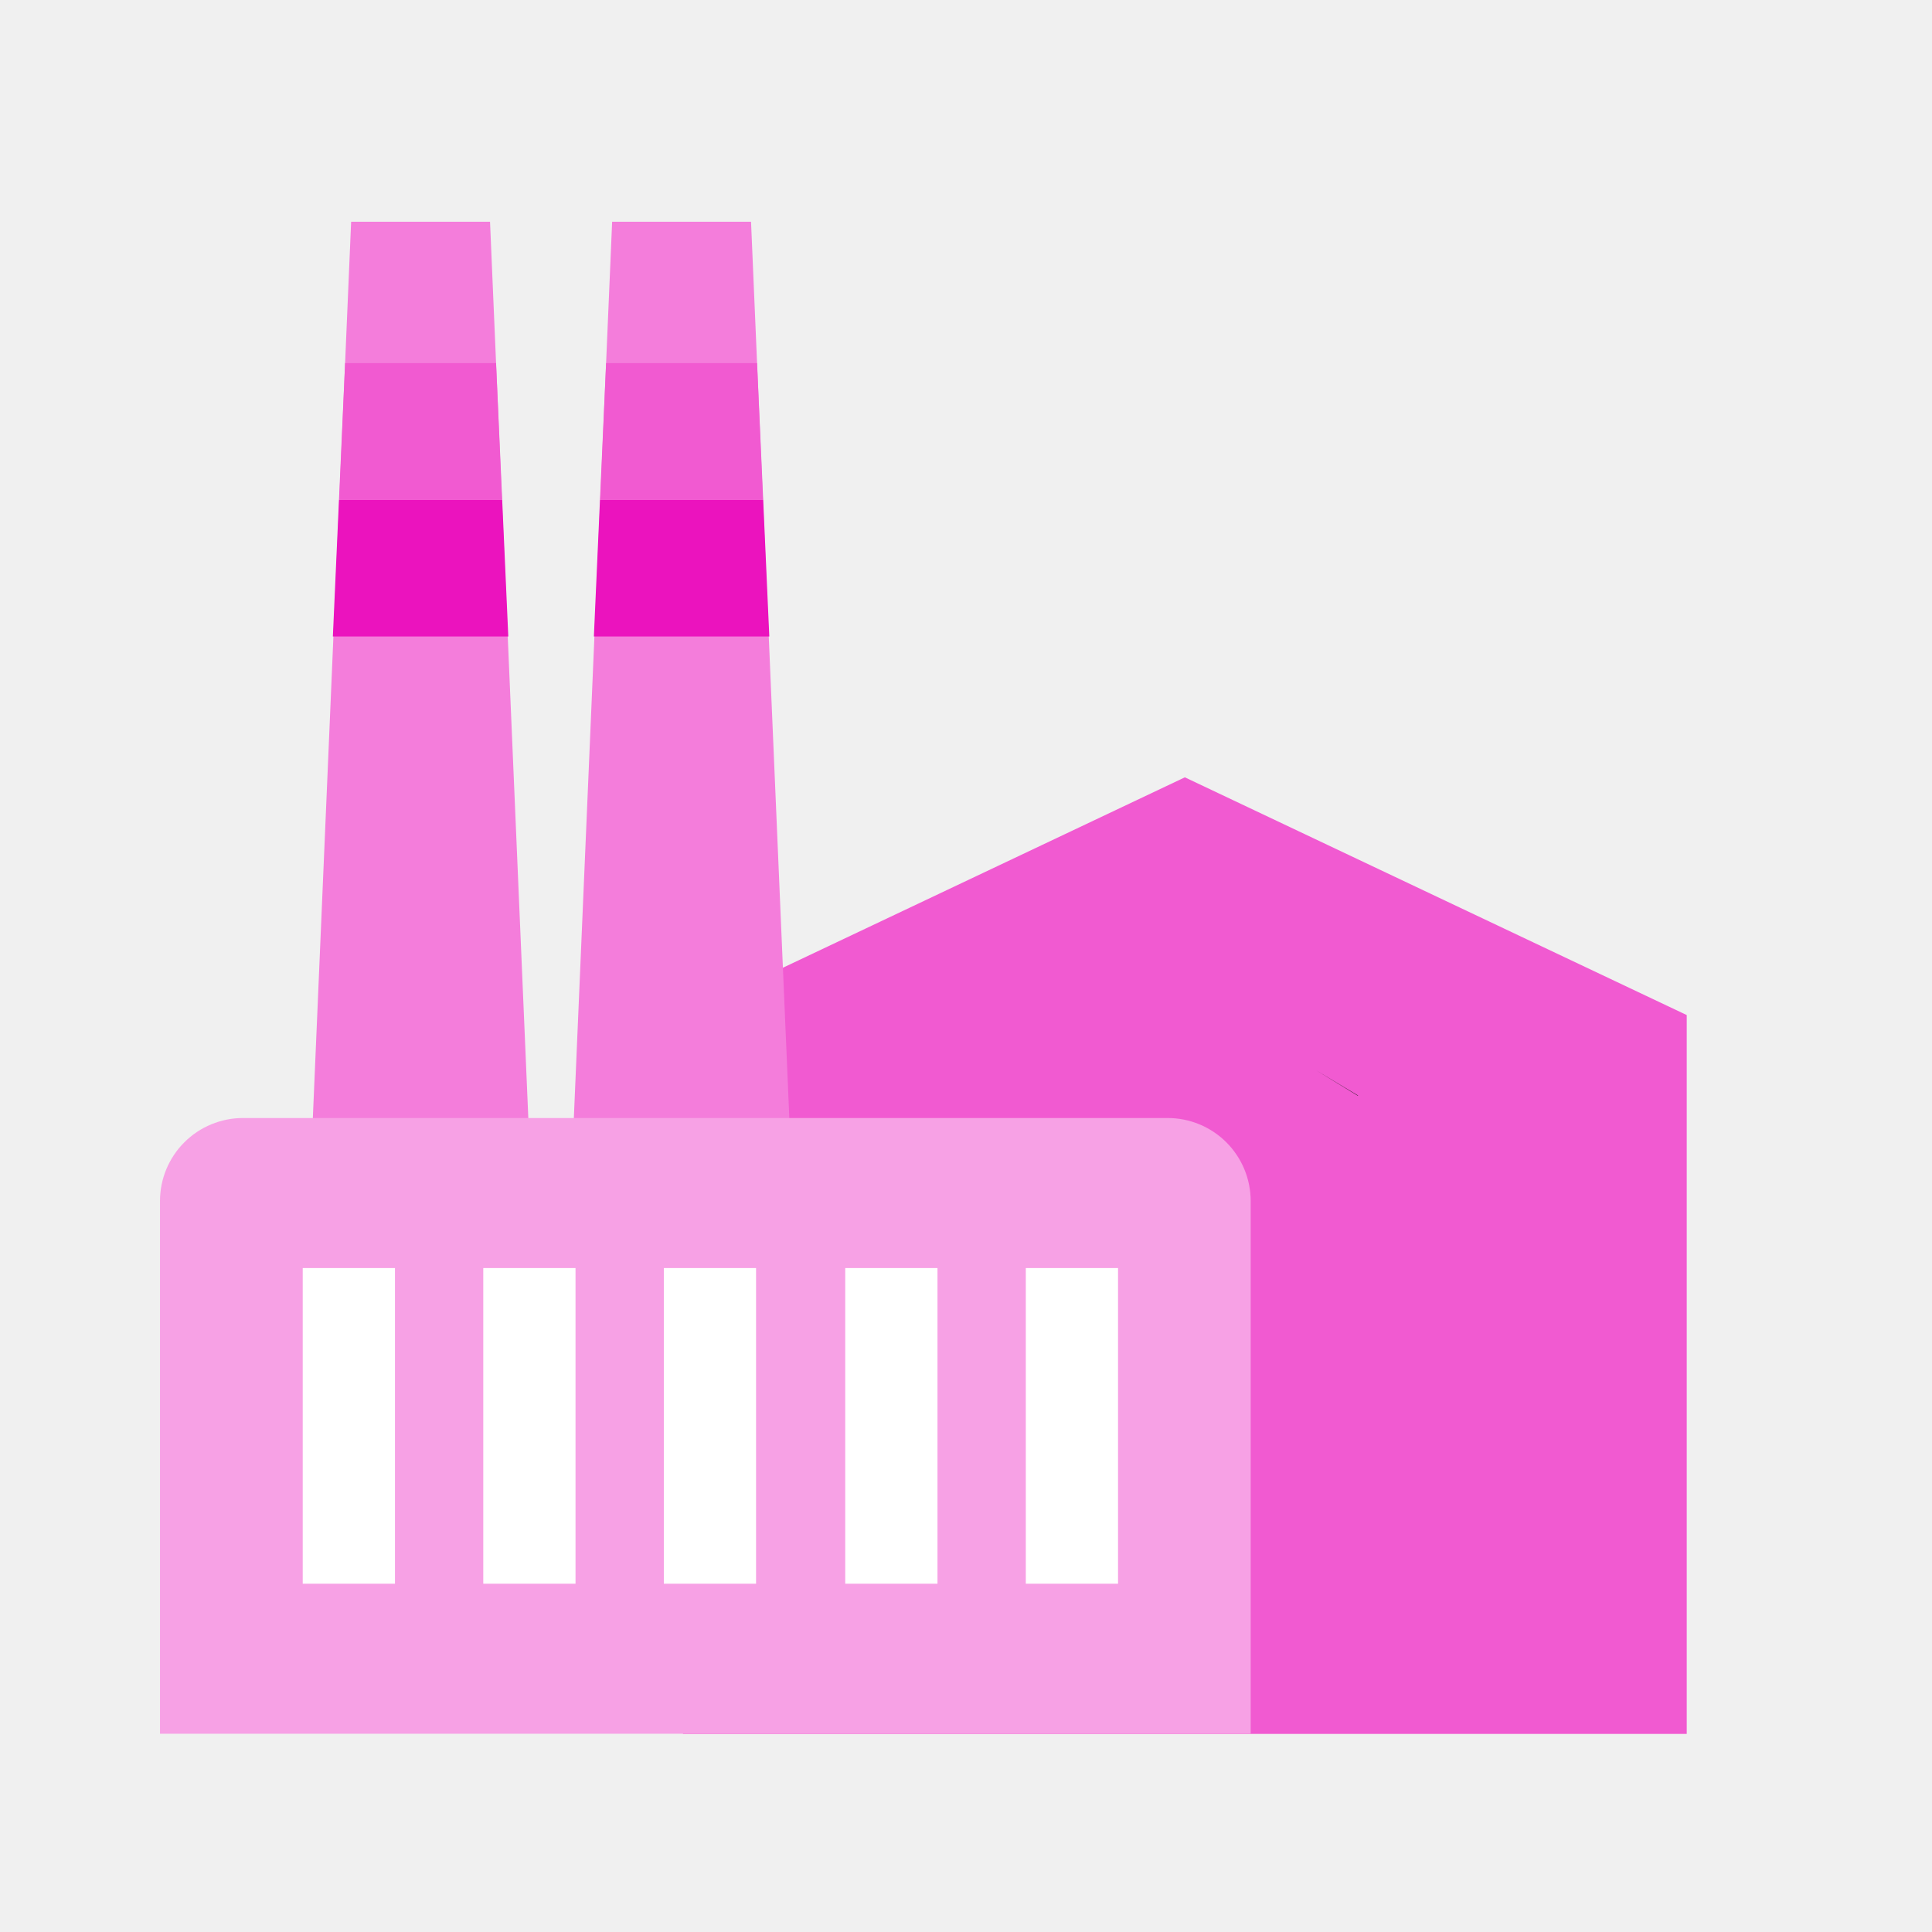
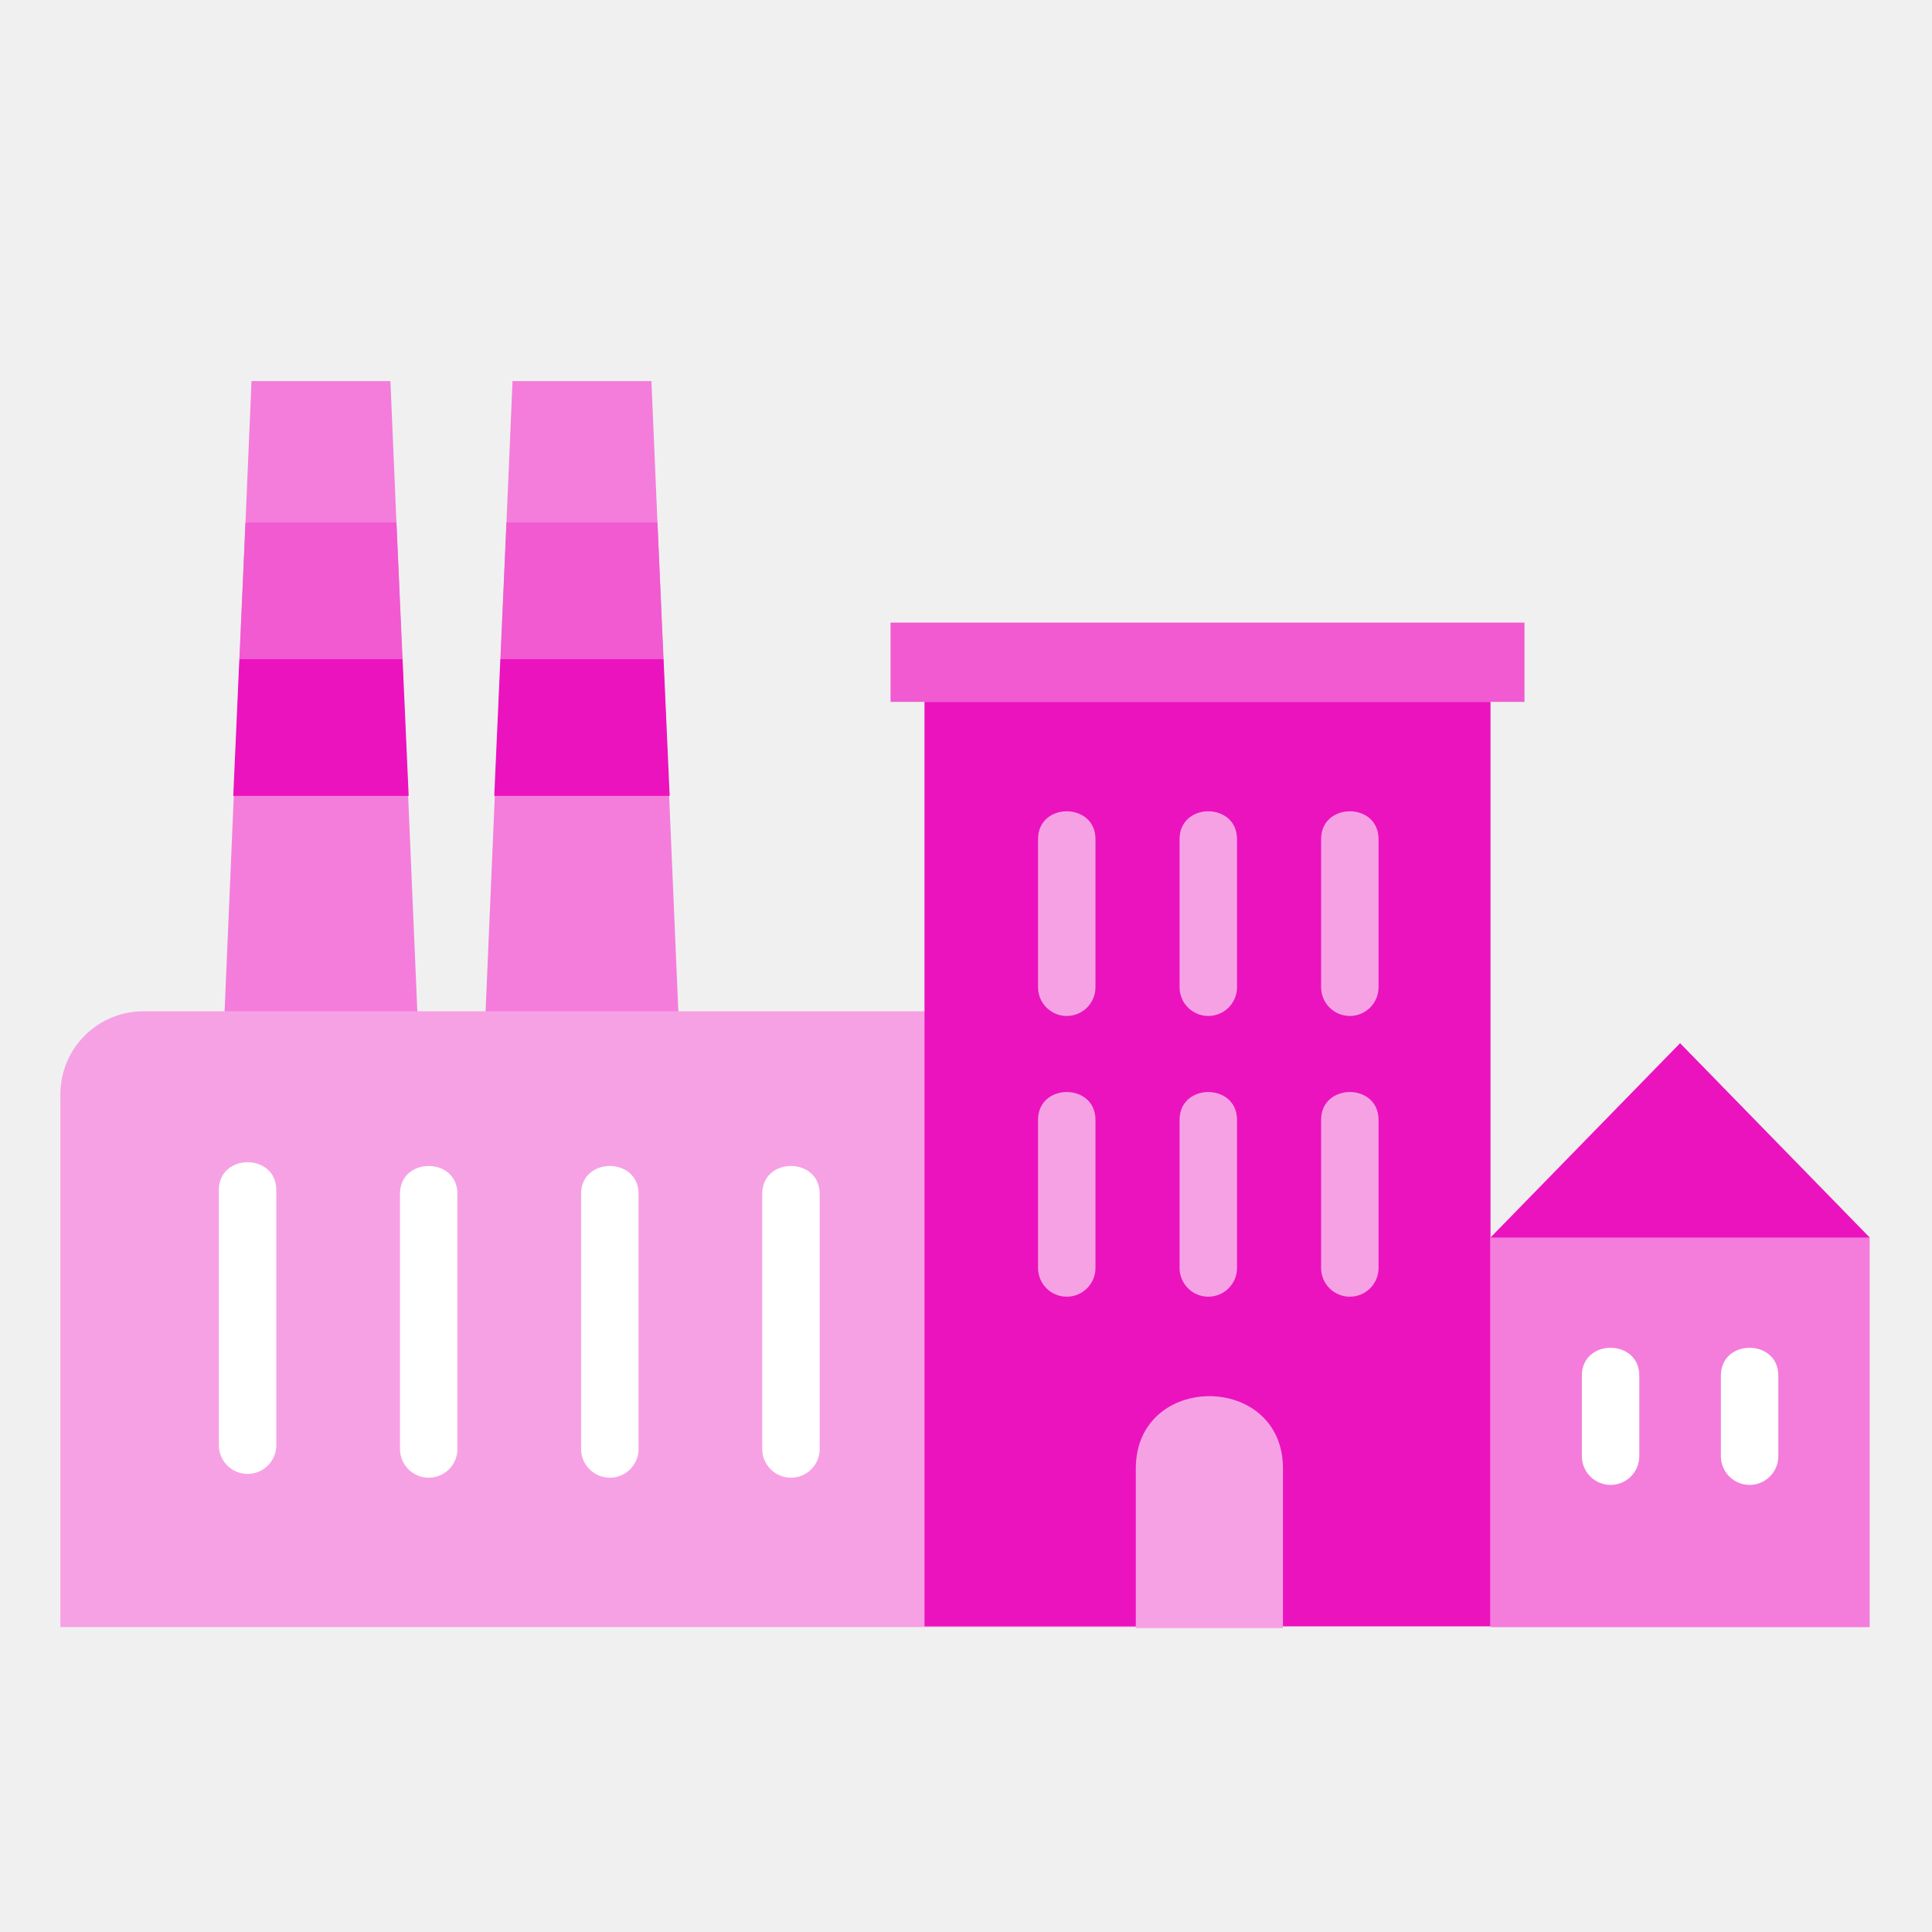
<svg xmlns="http://www.w3.org/2000/svg" width="512" height="512" viewBox="0 0 512 512" fill="none">
-   <path d="M447 269V459.5H181V269L272 225.898L314 206L356 225.898L447 269Z" fill="#F15AD1" />
-   <path d="M140.53 308.466H82.386L93.054 58.766H129.862L140.53 308.466Z" fill="#F47DDB" />
-   <path d="M134.702 168.676H88.214L89.834 132.454H133.084L134.702 168.676Z" fill="#EB13BE" />
-   <path d="M89.834 132.454H133.084L131.46 96.234H91.458L89.834 132.454Z" fill="#F15AD1" />
-   <path d="M209.7 308.466H151.554L162.222 58.766H199.032L209.7 308.466Z" fill="#F47DDB" />
-   <path d="M203.87 168.676H157.382L159.002 132.454H202.252L203.87 168.676Z" fill="#EB13BE" />
-   <path d="M159.002 132.454H202.252L200.628 96.234H160.626L159.002 132.454Z" fill="#F15AD1" />
-   <path d="M331.444 459.466H42.4V318.286C42.4 312.451 44.718 306.856 48.844 302.73C52.969 298.604 58.565 296.286 64.4 296.286H309.444C315.278 296.286 320.874 298.604 325 302.73C329.126 306.856 331.444 312.451 331.444 318.286V459.466Z" fill="#F7A1E5" />
-   <path d="M80.226 336.05H104.67V419.702H80.226V336.05Z" fill="white" />
-   <path d="M128.074 336.05H152.518V419.702H128.074V336.05Z" fill="white" />
-   <path d="M175.92 336.05H200.364V419.702H175.92V336.05Z" fill="white" />
-   <path d="M224 336.05H248.444V419.702H224V336.05Z" fill="white" />
-   <path d="M271.848 336.05H296.292V419.702H271.848V336.05Z" fill="white" />
-   <path d="M359.844 290.398L348.582 283.512L359.894 290.312L359.844 290.398Z" fill="#231F20" />
-   <path d="M354.212 286.87V286.786L354.264 286.87H354.212Z" fill="white" />
+   <path d="M114.13 350.7H55.986L66.654 101H103.462L114.13 350.7Z" fill="#F47DDB" />
+   <path d="M108.302 210.91H61.814L63.434 174.688H106.684L108.302 210.91Z" fill="#EB13BE" />
+   <path d="M63.434 174.689H106.684L105.06 138.469H65.058L63.434 174.689Z" fill="#F15AD1" />
+   <path d="M183.3 350.7H125.154L135.822 101H172.632L183.3 350.7Z" fill="#F47DDB" />
+   <path d="M177.47 210.91H130.982L132.602 174.688H175.852L177.47 210.91Z" fill="#EB13BE" />
+   <path d="M132.602 174.689H175.852L174.228 138.469H134.226L132.602 174.689Z" fill="#F15AD1" />
+   <path d="M305.044 431.18H16V290C16 284.165 18.318 278.569 22.444 274.444C26.569 270.318 32.165 268 38 268H283.044C288.878 268 294.474 270.318 298.6 274.444C302.726 278.569 305.044 284.165 305.044 290V431.18Z" fill="#F7A1E5" />
+   <path d="M65.611 390.601C69.816 390.601 73.223 387.193 73.223 382.99V315.381C73.223 305.54 58 305.54 58 315.381V382.99C58 387.193 61.408 390.601 65.611 390.601Z" fill="white" />
+   <path d="M113.611 391.601C117.816 391.601 121.223 388.193 121.223 383.99V316.381C121.223 306.54 106 306.54 106 316.381V383.99C106 388.193 109.408 391.601 113.611 391.601Z" fill="white" />
+   <path d="M161.611 391.601C165.816 391.601 169.223 388.193 169.223 383.99V316.381C169.223 306.54 154 306.54 154 316.381V383.99C154 388.193 157.408 391.601 161.611 391.601Z" fill="white" />
+   <path d="M209.611 391.601C213.816 391.601 217.223 388.193 217.223 383.99V316.381C217.223 306.54 202 306.54 202 316.381V383.99C202 388.193 205.408 391.601 209.611 391.601Z" fill="white" />
+   <path d="M375.844 262.632L364.582 255.746L375.894 262.546L375.844 262.632Z" fill="#231F20" />
+   <path d="M370.212 259.104V259.02L370.264 259.104H370.212Z" fill="white" />
+   <rect x="236" y="165" width="168" height="21" fill="#F15AD1" />
+   <path d="M395 186H320H245V431H395V186Z" fill="#EB13BE" />
+   <path d="M320.211 343.638C324.415 343.638 327.822 340.23 327.822 336.026V296.779C327.822 286.938 312.599 286.938 312.599 296.779V336.026C312.599 340.23 316.006 343.638 320.211 343.638Z" fill="#F7A1E5" />
+   <path d="M282.702 343.638C286.907 343.638 290.314 340.23 290.314 336.026V296.779C290.314 286.938 275.091 286.938 275.091 296.779V336.026C275.091 340.23 278.499 343.638 282.702 343.638Z" fill="#F7A1E5" />
+   <path d="M357.72 343.638C361.925 343.638 365.332 340.23 365.332 336.026V296.779C365.332 286.938 350.109 286.938 350.109 296.779V336.026C350.109 340.23 353.515 343.638 357.72 343.638Z" fill="#F7A1E5" />
+   <path d="M320.211 269.239C324.415 269.239 327.822 265.831 327.822 261.628V222.381C327.822 212.54 312.599 212.54 312.599 222.381V261.628C312.599 265.831 316.006 269.239 320.211 269.239Z" fill="#F7A1E5" />
+   <path d="M282.702 269.239C286.907 269.239 290.314 265.831 290.314 261.628V222.381C290.314 212.54 275.091 212.54 275.091 222.381V261.628C275.091 265.831 278.499 269.239 282.702 269.239Z" fill="#F7A1E5" />
+   <path d="M357.72 269.239C361.925 269.239 365.332 265.831 365.332 261.628V222.381C365.332 212.54 350.109 212.54 350.109 222.381V261.628C350.109 265.831 353.515 269.239 357.72 269.239Z" fill="#F7A1E5" />
+   <path fill-rule="evenodd" clip-rule="evenodd" d="M301 431.475V389.16C301 363.613 340 363.613 340 389.16V431.475H301Z" fill="#F7A1E5" />
+   <path d="M395 431.217H495.482V327.973L445.241 276.479L395 327.973V431.217Z" fill="#F47DDB" />
+   <path d="M426.819 393.514C431.024 393.514 434.431 390.106 434.431 385.902V364.557C434.431 354.715 419.208 354.715 419.208 364.557V385.902C419.208 390.106 422.616 393.514 426.819 393.514Z" fill="white" />
+   <path d="M445.241 327.973H495.482L445.241 276.479L395 327.973H445.241Z" fill="#EB13BE" />
+   <path d="M463.663 393.514C467.868 393.514 471.274 390.106 471.274 385.902V364.557C471.274 354.715 456.051 354.715 456.051 364.557V385.902C456.051 390.106 459.458 393.514 463.663 393.514Z" fill="white" />
</svg>
